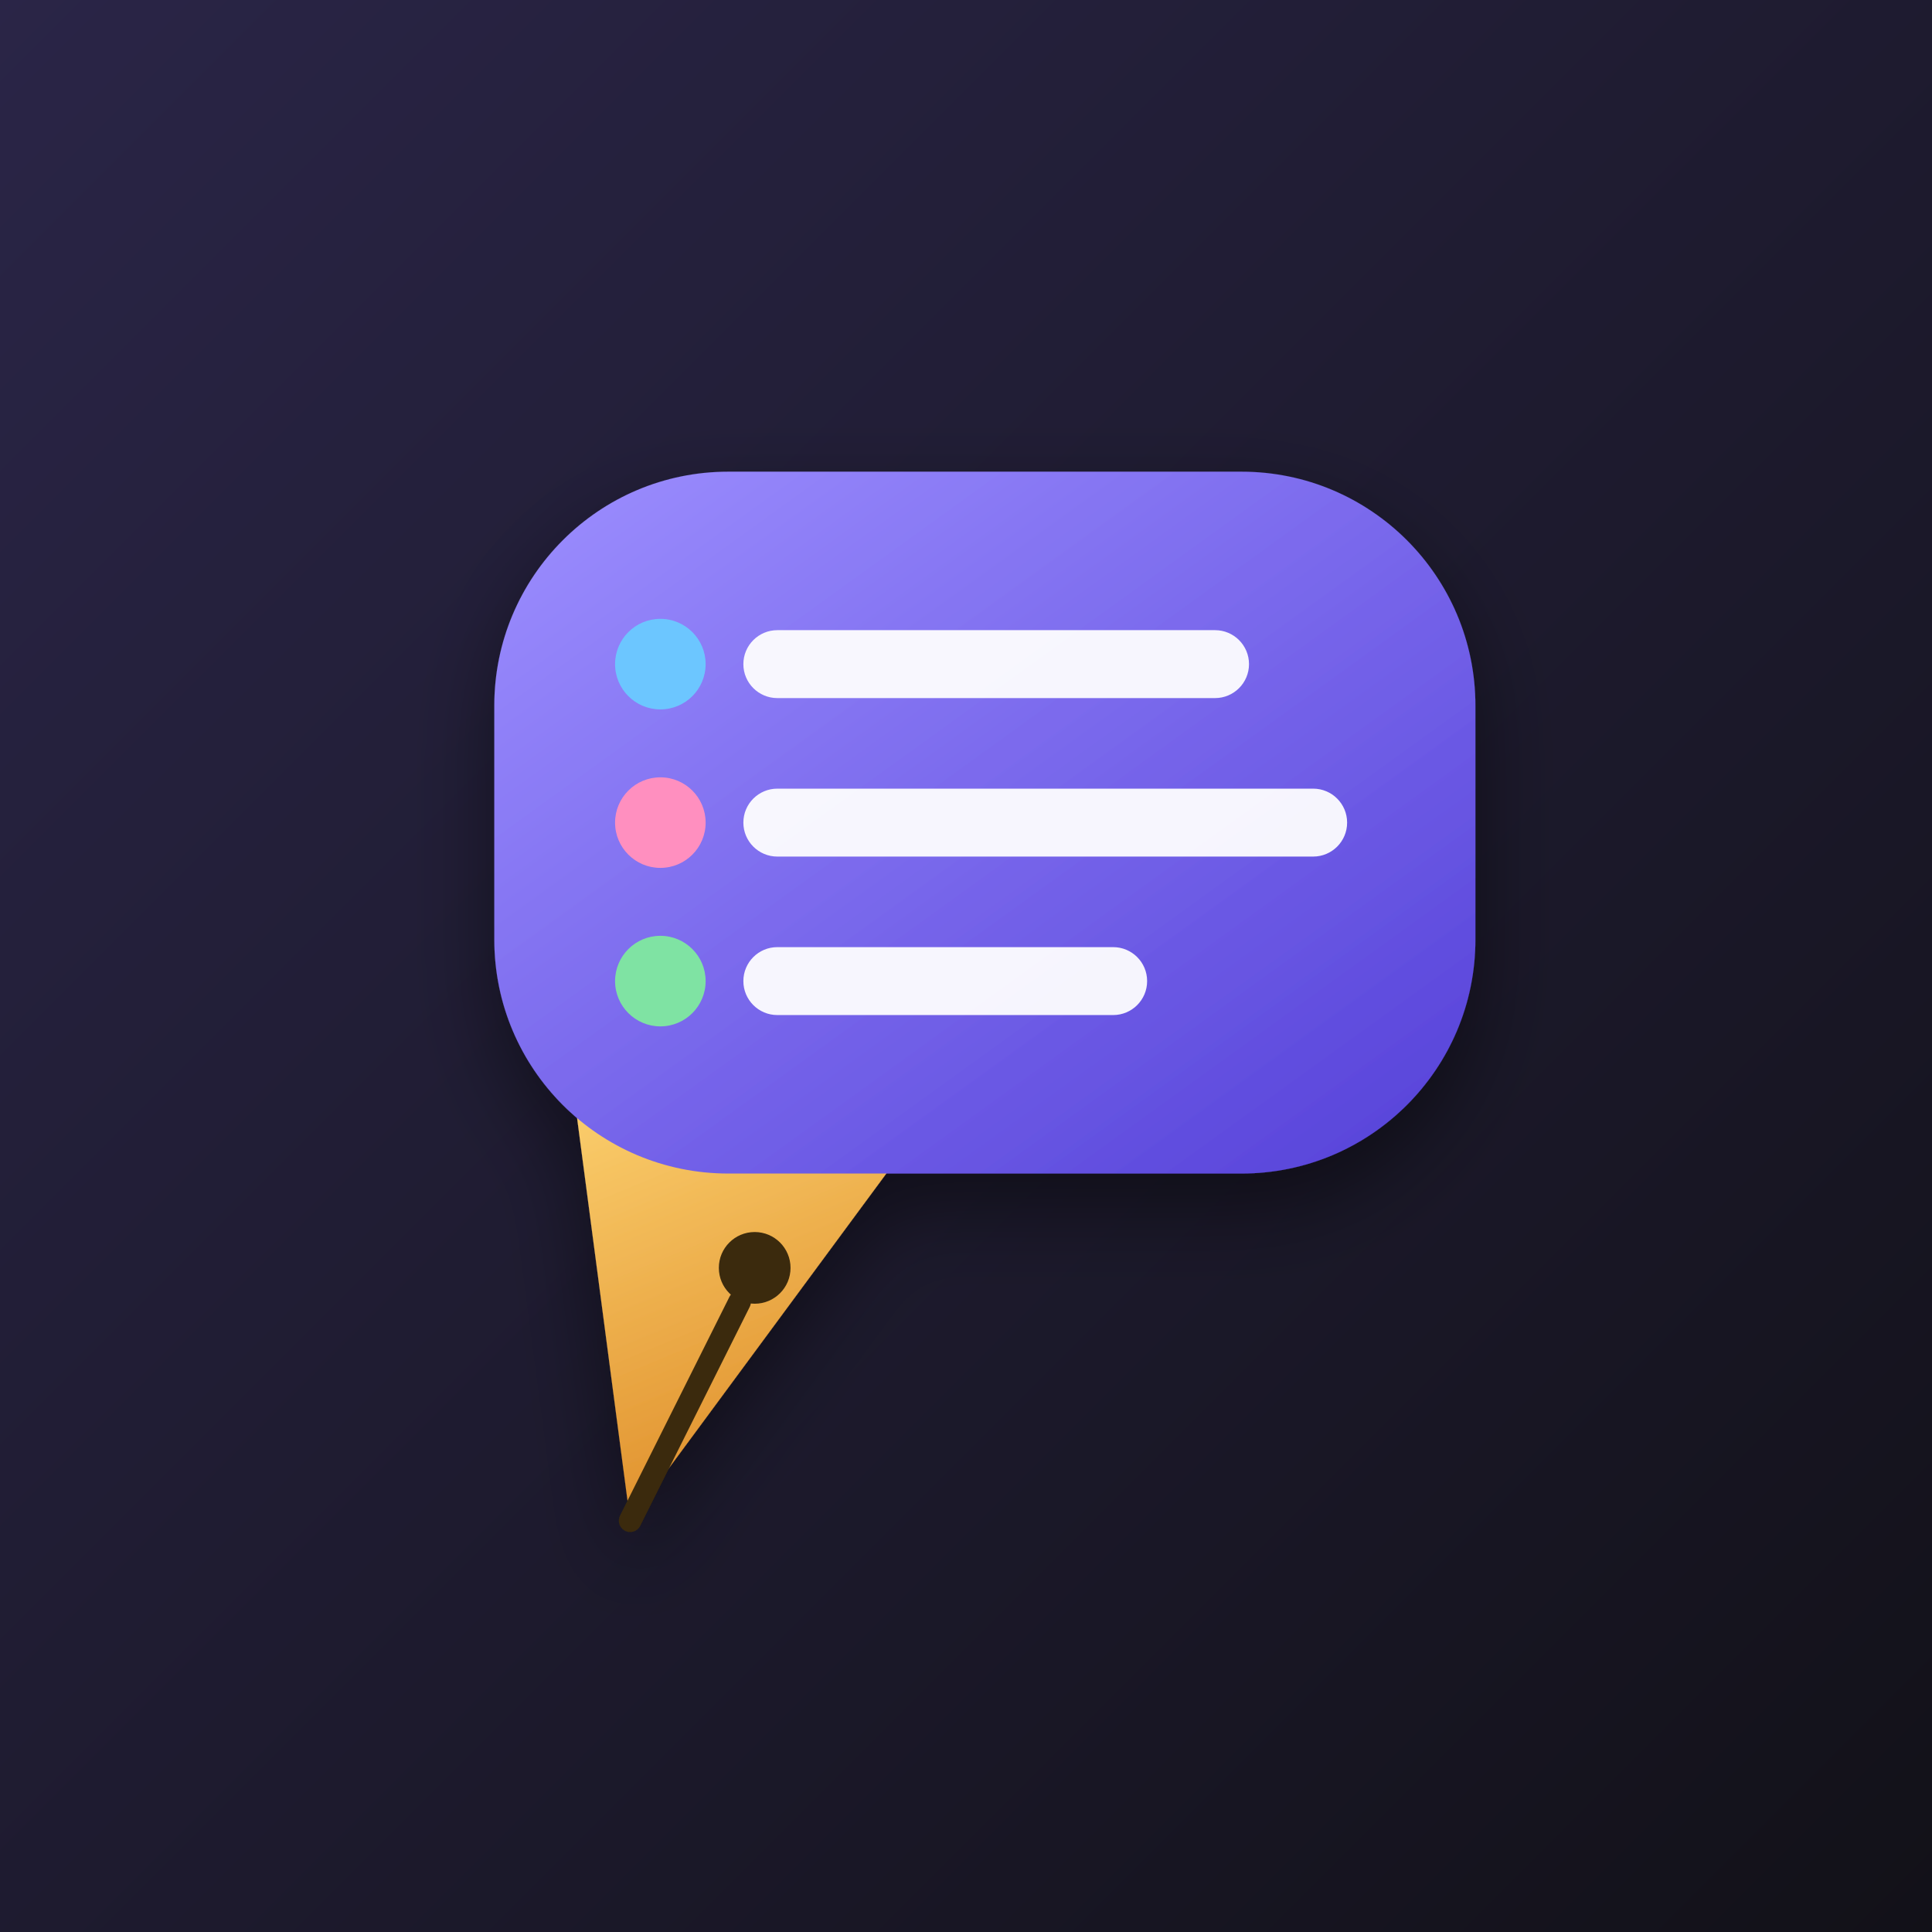
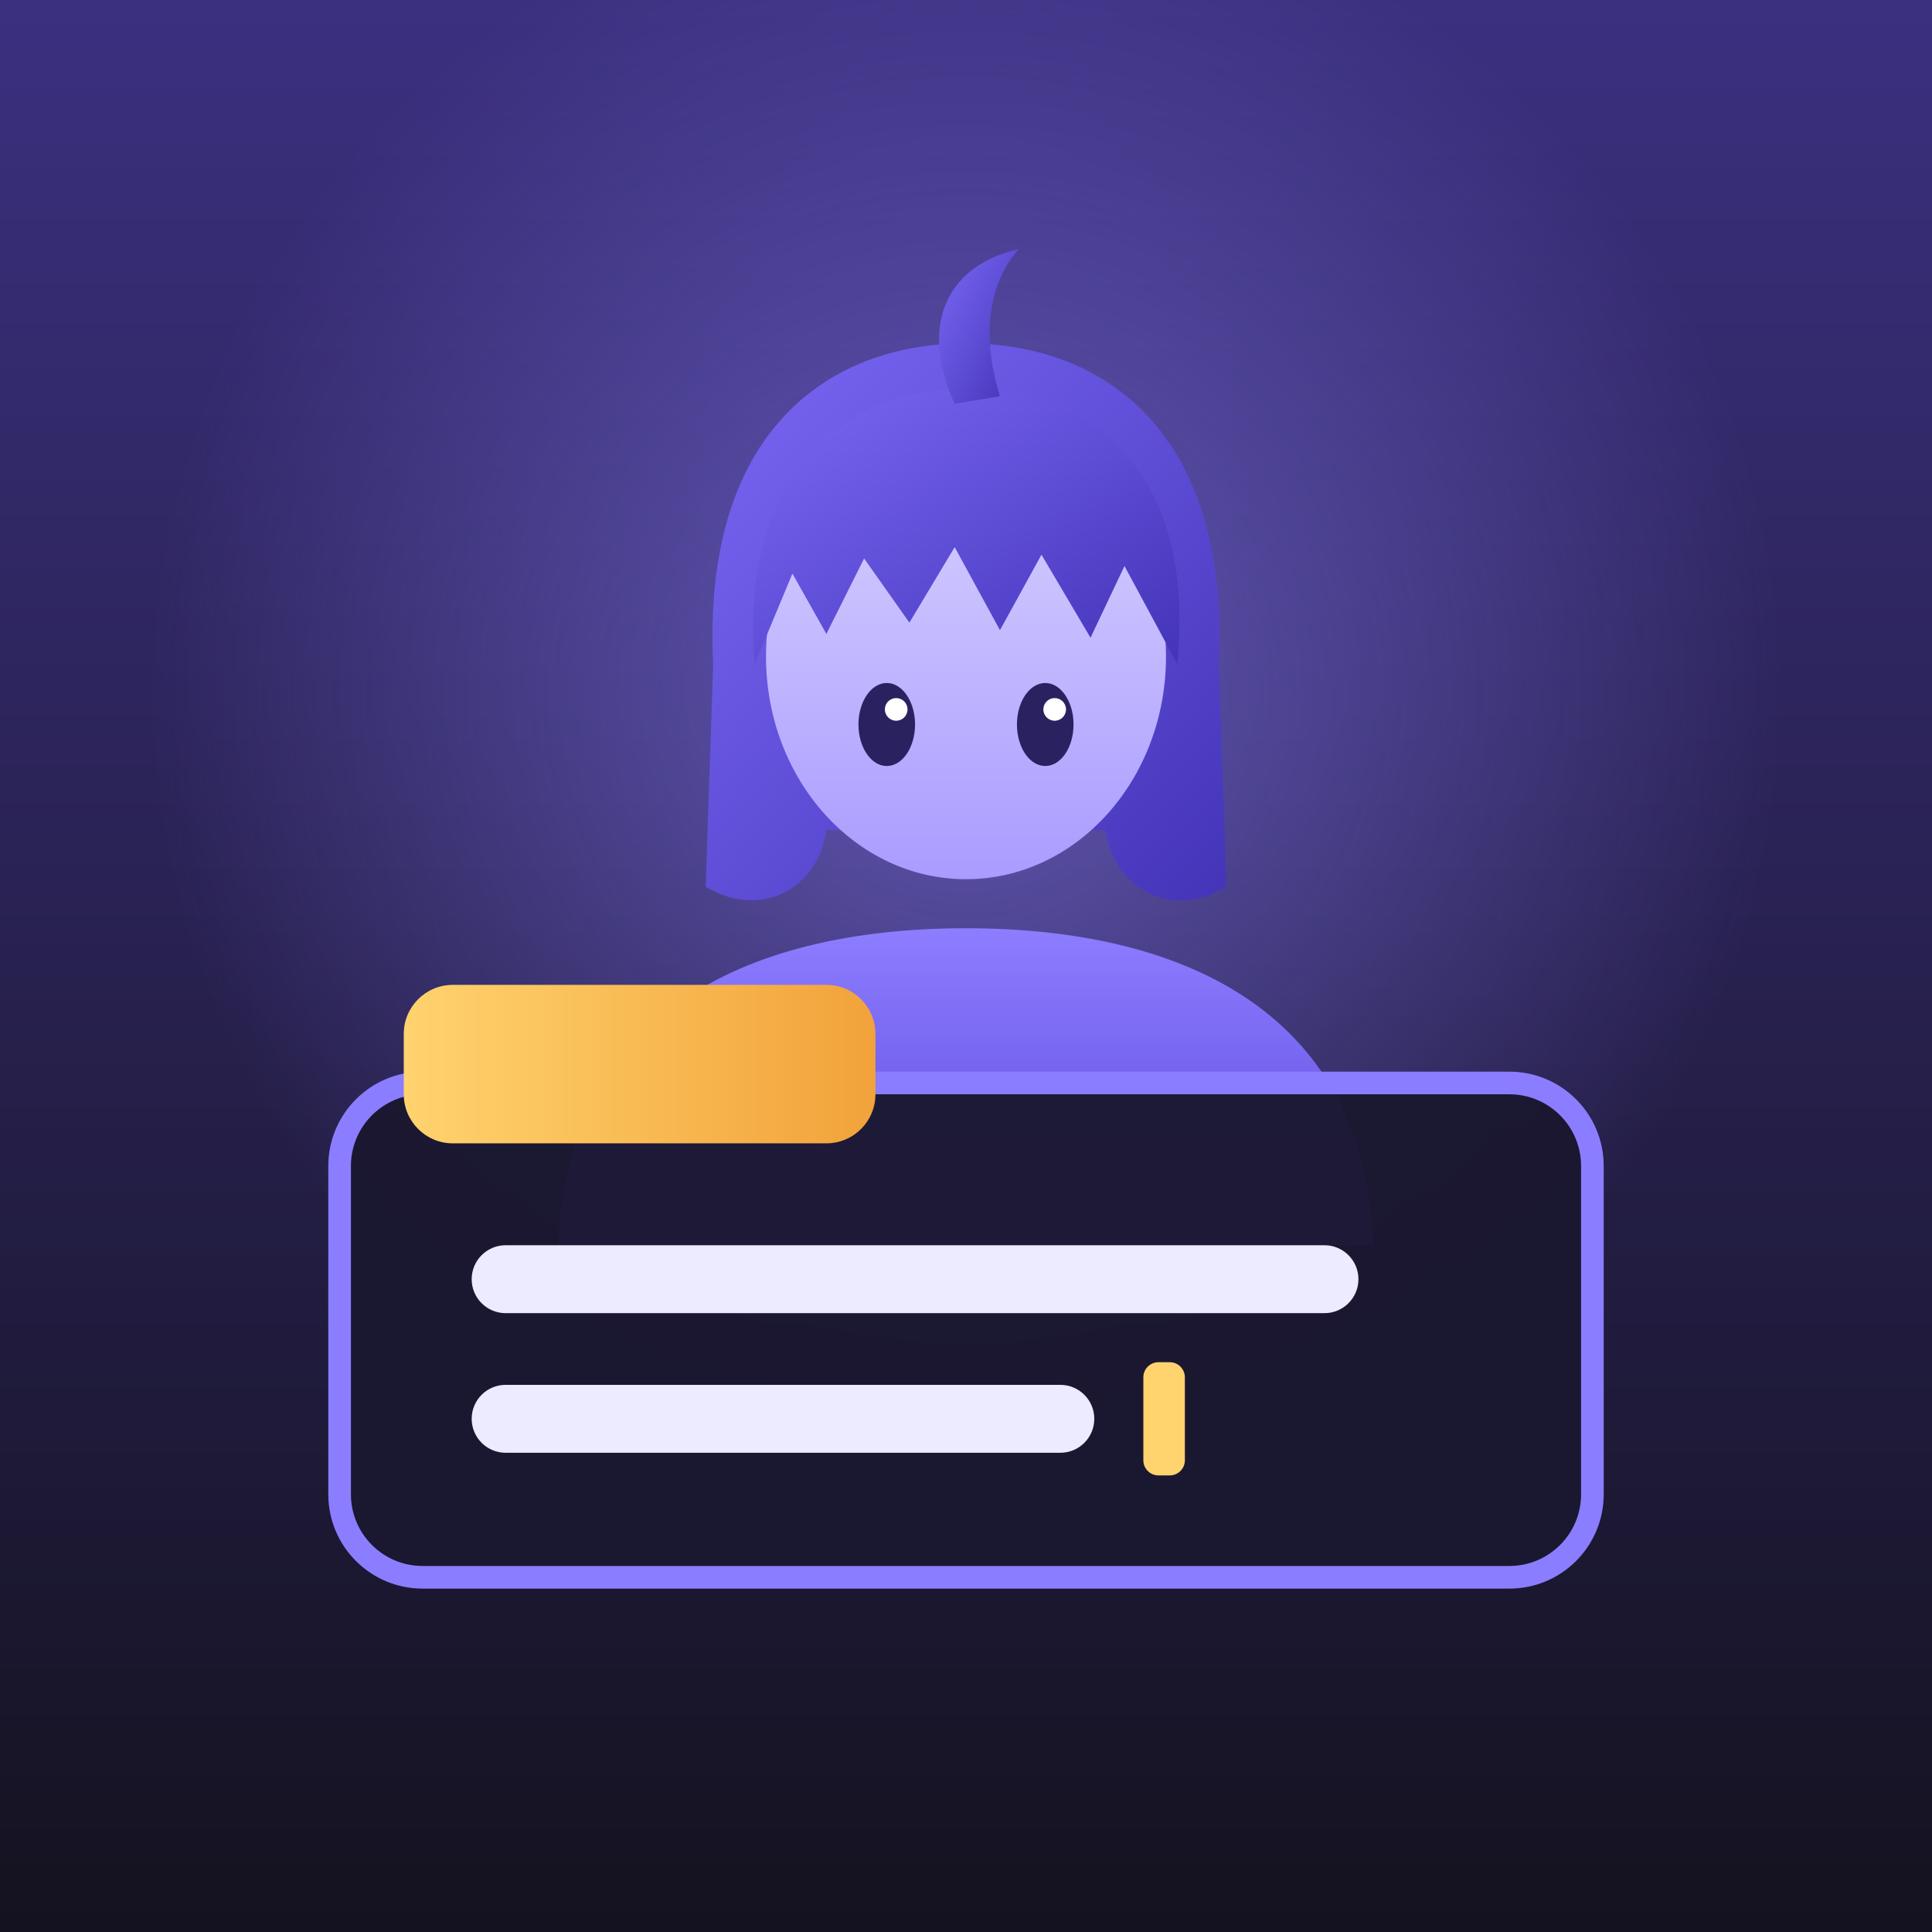
<svg xmlns="http://www.w3.org/2000/svg" viewBox="0 0 1024 1024">
  <defs>
-     <linearGradient id="ground" x1="0" y1="0" x2="1" y2="1">
-       <stop offset="0" stop-color="#2a2547" />
-       <stop offset="1" stop-color="#121118" />
+     <linearGradient id="ground" x1="0" y1="0" x2="0" y2="1">
+       <stop offset="0" stop-color="#3b3080" />
+       <stop offset="1" stop-color="#14121f" />
    </linearGradient>
-     <linearGradient id="bubble" x1="0" y1="0" x2="1" y2="1">
-       <stop offset="0" stop-color="#9d8fff" />
-       <stop offset="1" stop-color="#5440d8" />
+     <radialGradient id="glow" cx="0.5" cy="0.36" r="0.42">
+       <stop offset="0" stop-color="#8f80ff" stop-opacity="0.55" />
+       <stop offset="1" stop-color="#8f80ff" stop-opacity="0" />
+     </radialGradient>
+     <linearGradient id="skin" x1="0" y1="0" x2="0" y2="1">
+       <stop offset="0" stop-color="#d9d3ff" />
+       <stop offset="1" stop-color="#a99cff" />
    </linearGradient>
-     <linearGradient id="nib" x1="0" y1="0" x2="0.3" y2="1">
-       <stop offset="0" stop-color="#ffd877" />
-       <stop offset="1" stop-color="#e0902c" />
+     <linearGradient id="hair" x1="0" y1="0" x2="1" y2="1">
+       <stop offset="0" stop-color="#7a68f5" />
+       <stop offset="1" stop-color="#4434b8" />
    </linearGradient>
-     <filter id="lift" x="-20%" y="-20%" width="140%" height="150%">
-       <feDropShadow dx="0" dy="18" stdDeviation="22" flood-color="#000" flood-opacity="0.45" />
-     </filter>
+     <linearGradient id="body" x1="0" y1="0" x2="0" y2="1">
+       <stop offset="0" stop-color="#8d7dff" />
+       <stop offset="1" stop-color="#5a47dc" />
+     </linearGradient>
+     <linearGradient id="tag" x1="0" y1="0" x2="1" y2="0">
+       <stop offset="0" stop-color="#ffd36e" />
+       <stop offset="1" stop-color="#f2a23a" />
+     </linearGradient>
  </defs>
  <g id="background">
    <rect width="1024" height="1024" fill="url(#ground)" />
+     <rect width="1024" height="1024" fill="url(#glow)" />
  </g>
-   <g id="foreground" filter="url(#lift)">
-     <path d="M 300 548 L 486 600 L 334 806 Z" fill="url(#nib)" />
-     <path d="M 334 806 L 392 690" stroke="#3a2a10" stroke-width="12" stroke-linecap="round" />
-     <circle cx="400" cy="672" r="19" fill="#3a2a10" />
-     <rect x="262" y="250" width="520" height="372" rx="124" fill="url(#bubble)" />
-     <circle cx="350" cy="352" r="24" fill="#6cc6ff" />
-     <rect x="394" y="334" width="268" height="36" rx="18" fill="#ffffff" fill-opacity="0.94" />
-     <circle cx="350" cy="436" r="24" fill="#ff8fbf" />
-     <rect x="394" y="418" width="320" height="36" rx="18" fill="#ffffff" fill-opacity="0.94" />
-     <circle cx="350" cy="520" r="24" fill="#7fe3a3" />
-     <rect x="394" y="502" width="214" height="36" rx="18" fill="#ffffff" fill-opacity="0.94" />
+   <g id="foreground">
+     <path d="M 378 352 C 372 230 438 182 512 182 C 586 182 652 230 646 352 L 650 470 C 620 488 590 470 586 440 L 438 440 C 434 470 404 488 374 470 Z" fill="url(#hair)" />
+     <path d="M 296 660 C 300 540 392 492 512 492 C 632 492 724 540 728 660 Z" fill="url(#body)" />
+     <ellipse cx="512" cy="348" rx="106" ry="118" fill="url(#skin)" />
+     <path d="M 400 352 C 392 252 446 206 512 206 C 580 206 634 252 624 352 L 596 300 L 578 338 L 552 294 L 530 334 L 506 290 L 482 330 L 458 296 L 438 336 L 420 304 Z" fill="url(#hair)" />
+     <ellipse cx="470" cy="384" rx="15" ry="22" fill="#2a2260" />
+     <ellipse cx="554" cy="384" rx="15" ry="22" fill="#2a2260" />
+     <circle cx="475" cy="376" r="6" fill="#ffffff" />
+     <circle cx="559" cy="376" r="6" fill="#ffffff" />
+     <path d="M 506 214 C 486 170 504 140 540 132 C 524 150 520 178 530 210" fill="url(#hair)" />
+     <rect x="180" y="574" width="664" height="262" rx="44" fill="#1a1730" fill-opacity="0.96" stroke="#8b7dff" stroke-width="12" />
+     <rect x="214" y="522" width="250" height="84" rx="26" fill="url(#tag)" />
+     <rect x="250" y="660" width="470" height="36" rx="18" fill="#ecebff" />
+     <rect x="250" y="734" width="330" height="36" rx="18" fill="#ecebff" />
+     <rect x="606" y="722" width="22" height="60" rx="8" fill="#ffd36e" />
  </g>
</svg>
